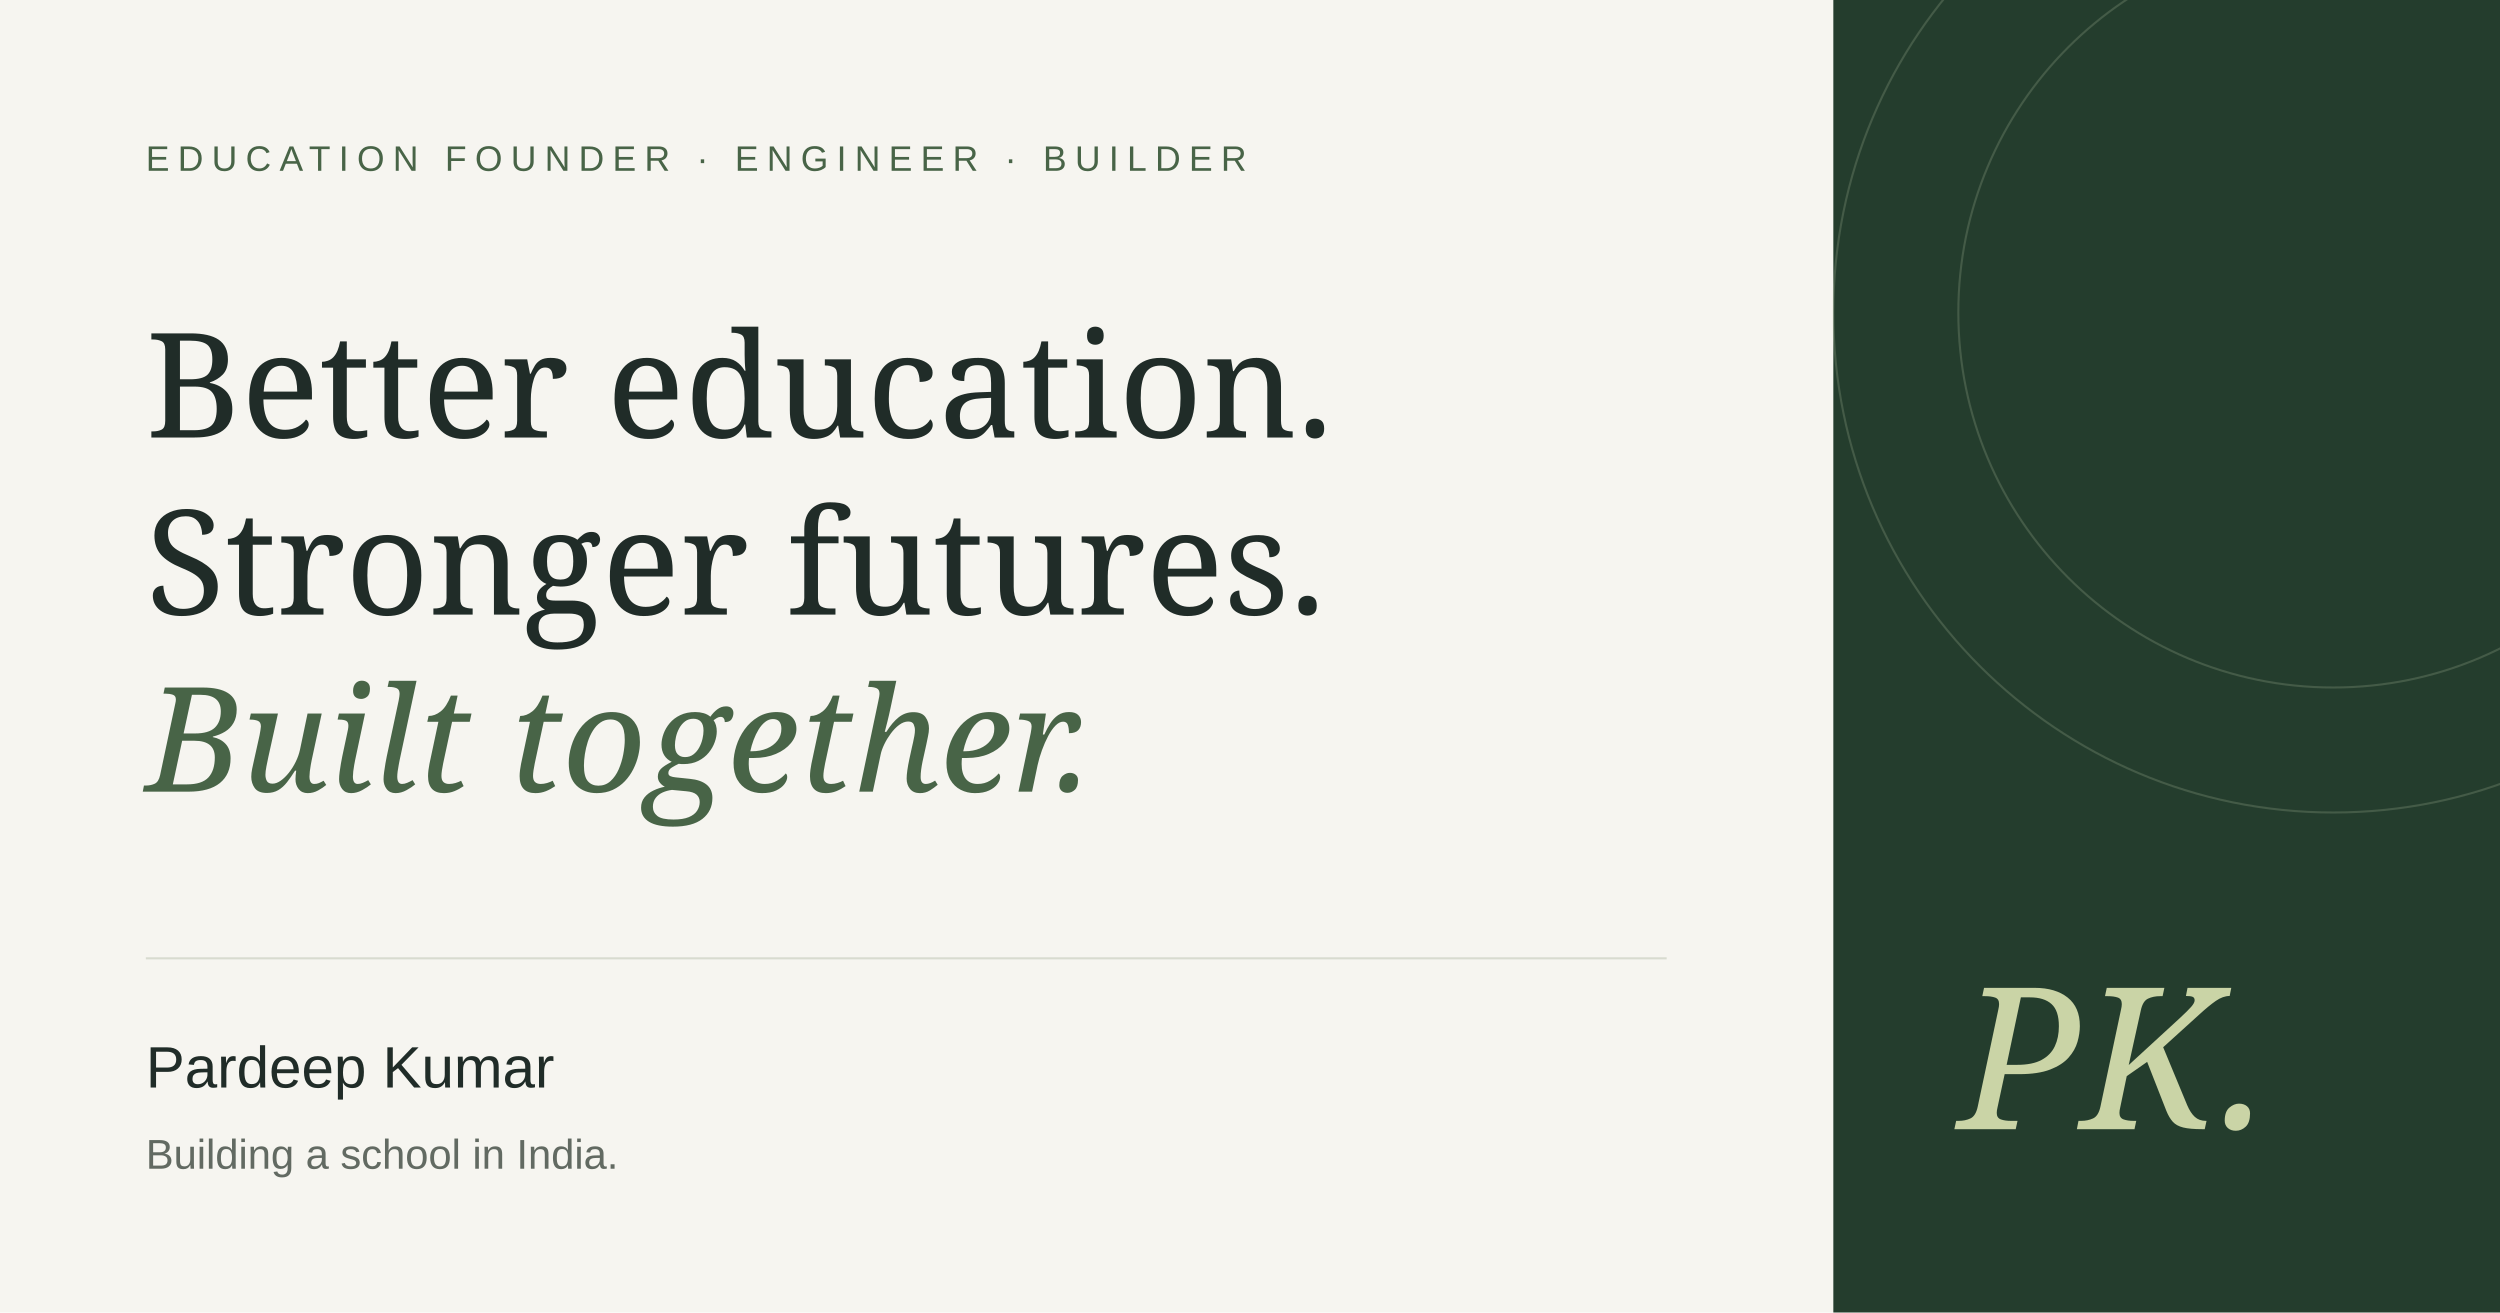
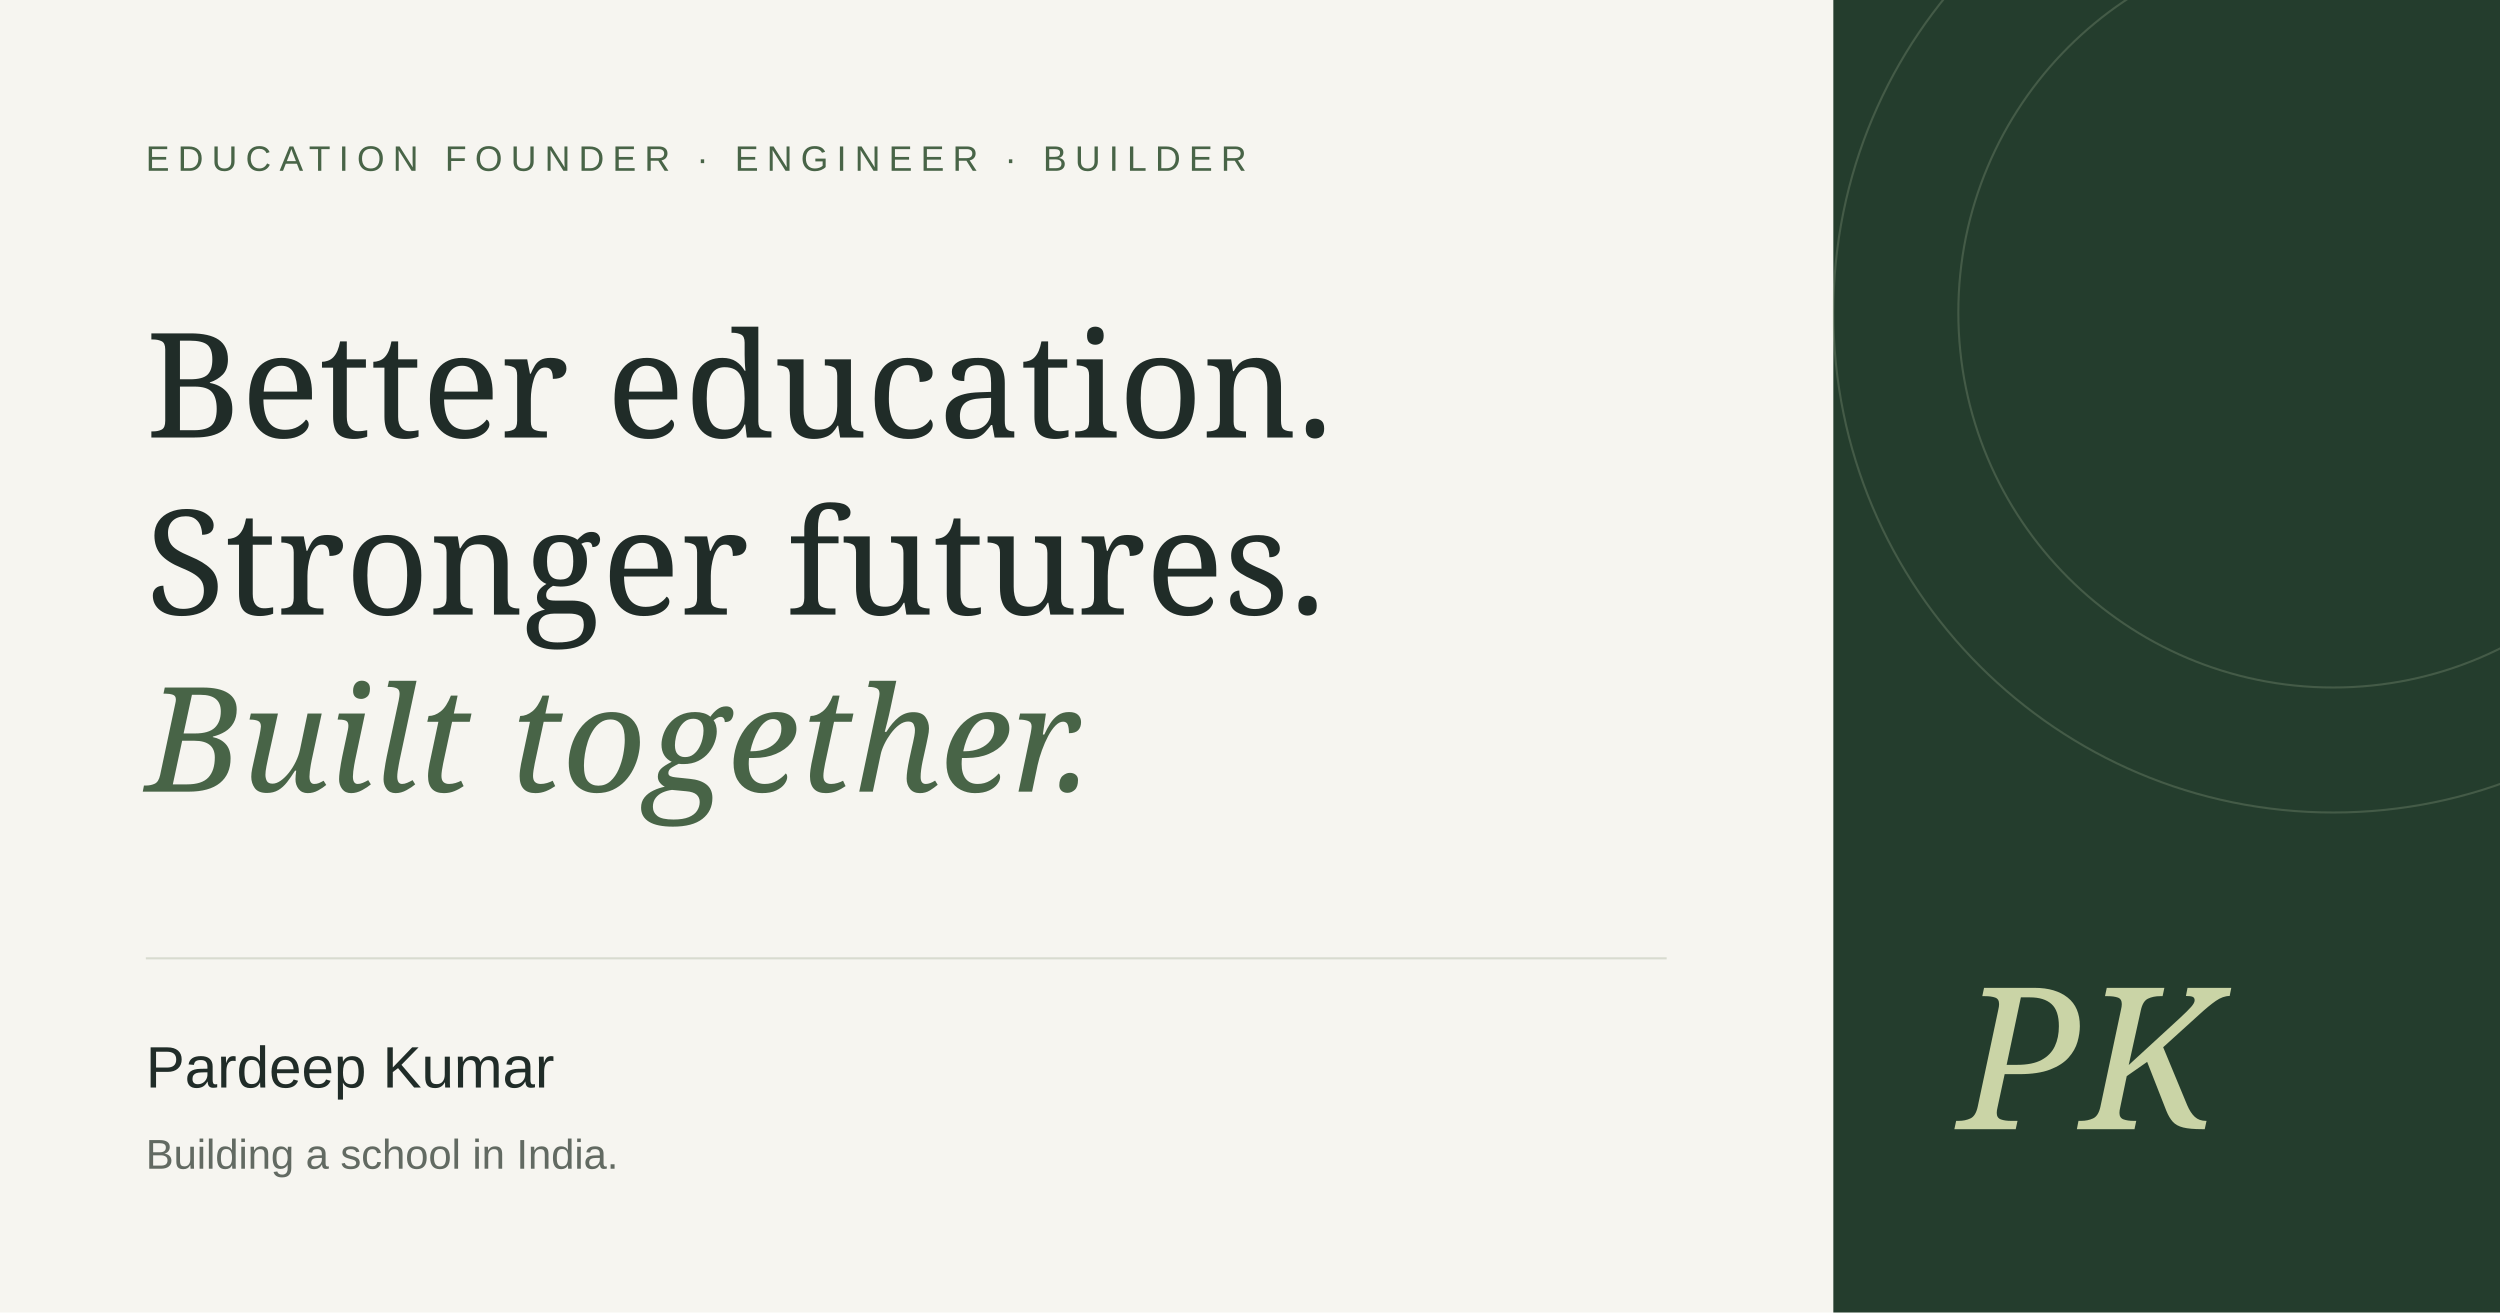
<svg xmlns="http://www.w3.org/2000/svg" viewBox="0 0 1200 630" role="img" aria-labelledby="title description">
  <rect width="1200" height="630" fill="#f6f5f0" />
  <rect x="880" width="320" height="630" fill="#243d2d" />
  <circle cx="1120" cy="150" r="240" fill="none" stroke="#c4d1b0" opacity=".2" />
  <circle cx="1120" cy="150" r="180" fill="none" stroke="#c4d1b0" opacity=".2" />
  <text x="70" y="82" fill="#486447" font-family="Arial,sans-serif" font-size="17" letter-spacing="4">EDUCATION FOUNDER · ENGINEER · BUILDER</text>
  <text x="70" y="210" fill="#202c28" font-family="Georgia,serif" font-size="70">Better education.</text>
  <text x="70" y="295" fill="#202c28" font-family="Georgia,serif" font-size="70">Stronger futures.</text>
  <text x="70" y="380" fill="#486447" font-family="Georgia,serif" font-size="70" font-style="italic">Built together.</text>
  <path d="M70 460H800" stroke="#d8dbcf" />
  <text x="70" y="522" fill="#202c28" font-family="Arial,sans-serif" font-size="28">Pardeep Kumar</text>
  <text x="70" y="561" fill="#626a62" font-family="Arial,sans-serif" font-size="20">Building a school in India.</text>
-   <text x="940" y="542" fill="#cad4a6" font-family="Georgia,serif" font-size="95" font-style="italic">PK.</text>
+   <text x="940" y="542" fill="#cad4a6" font-family="Georgia,serif" font-size="95" font-style="italic">PK</text>
</svg>
